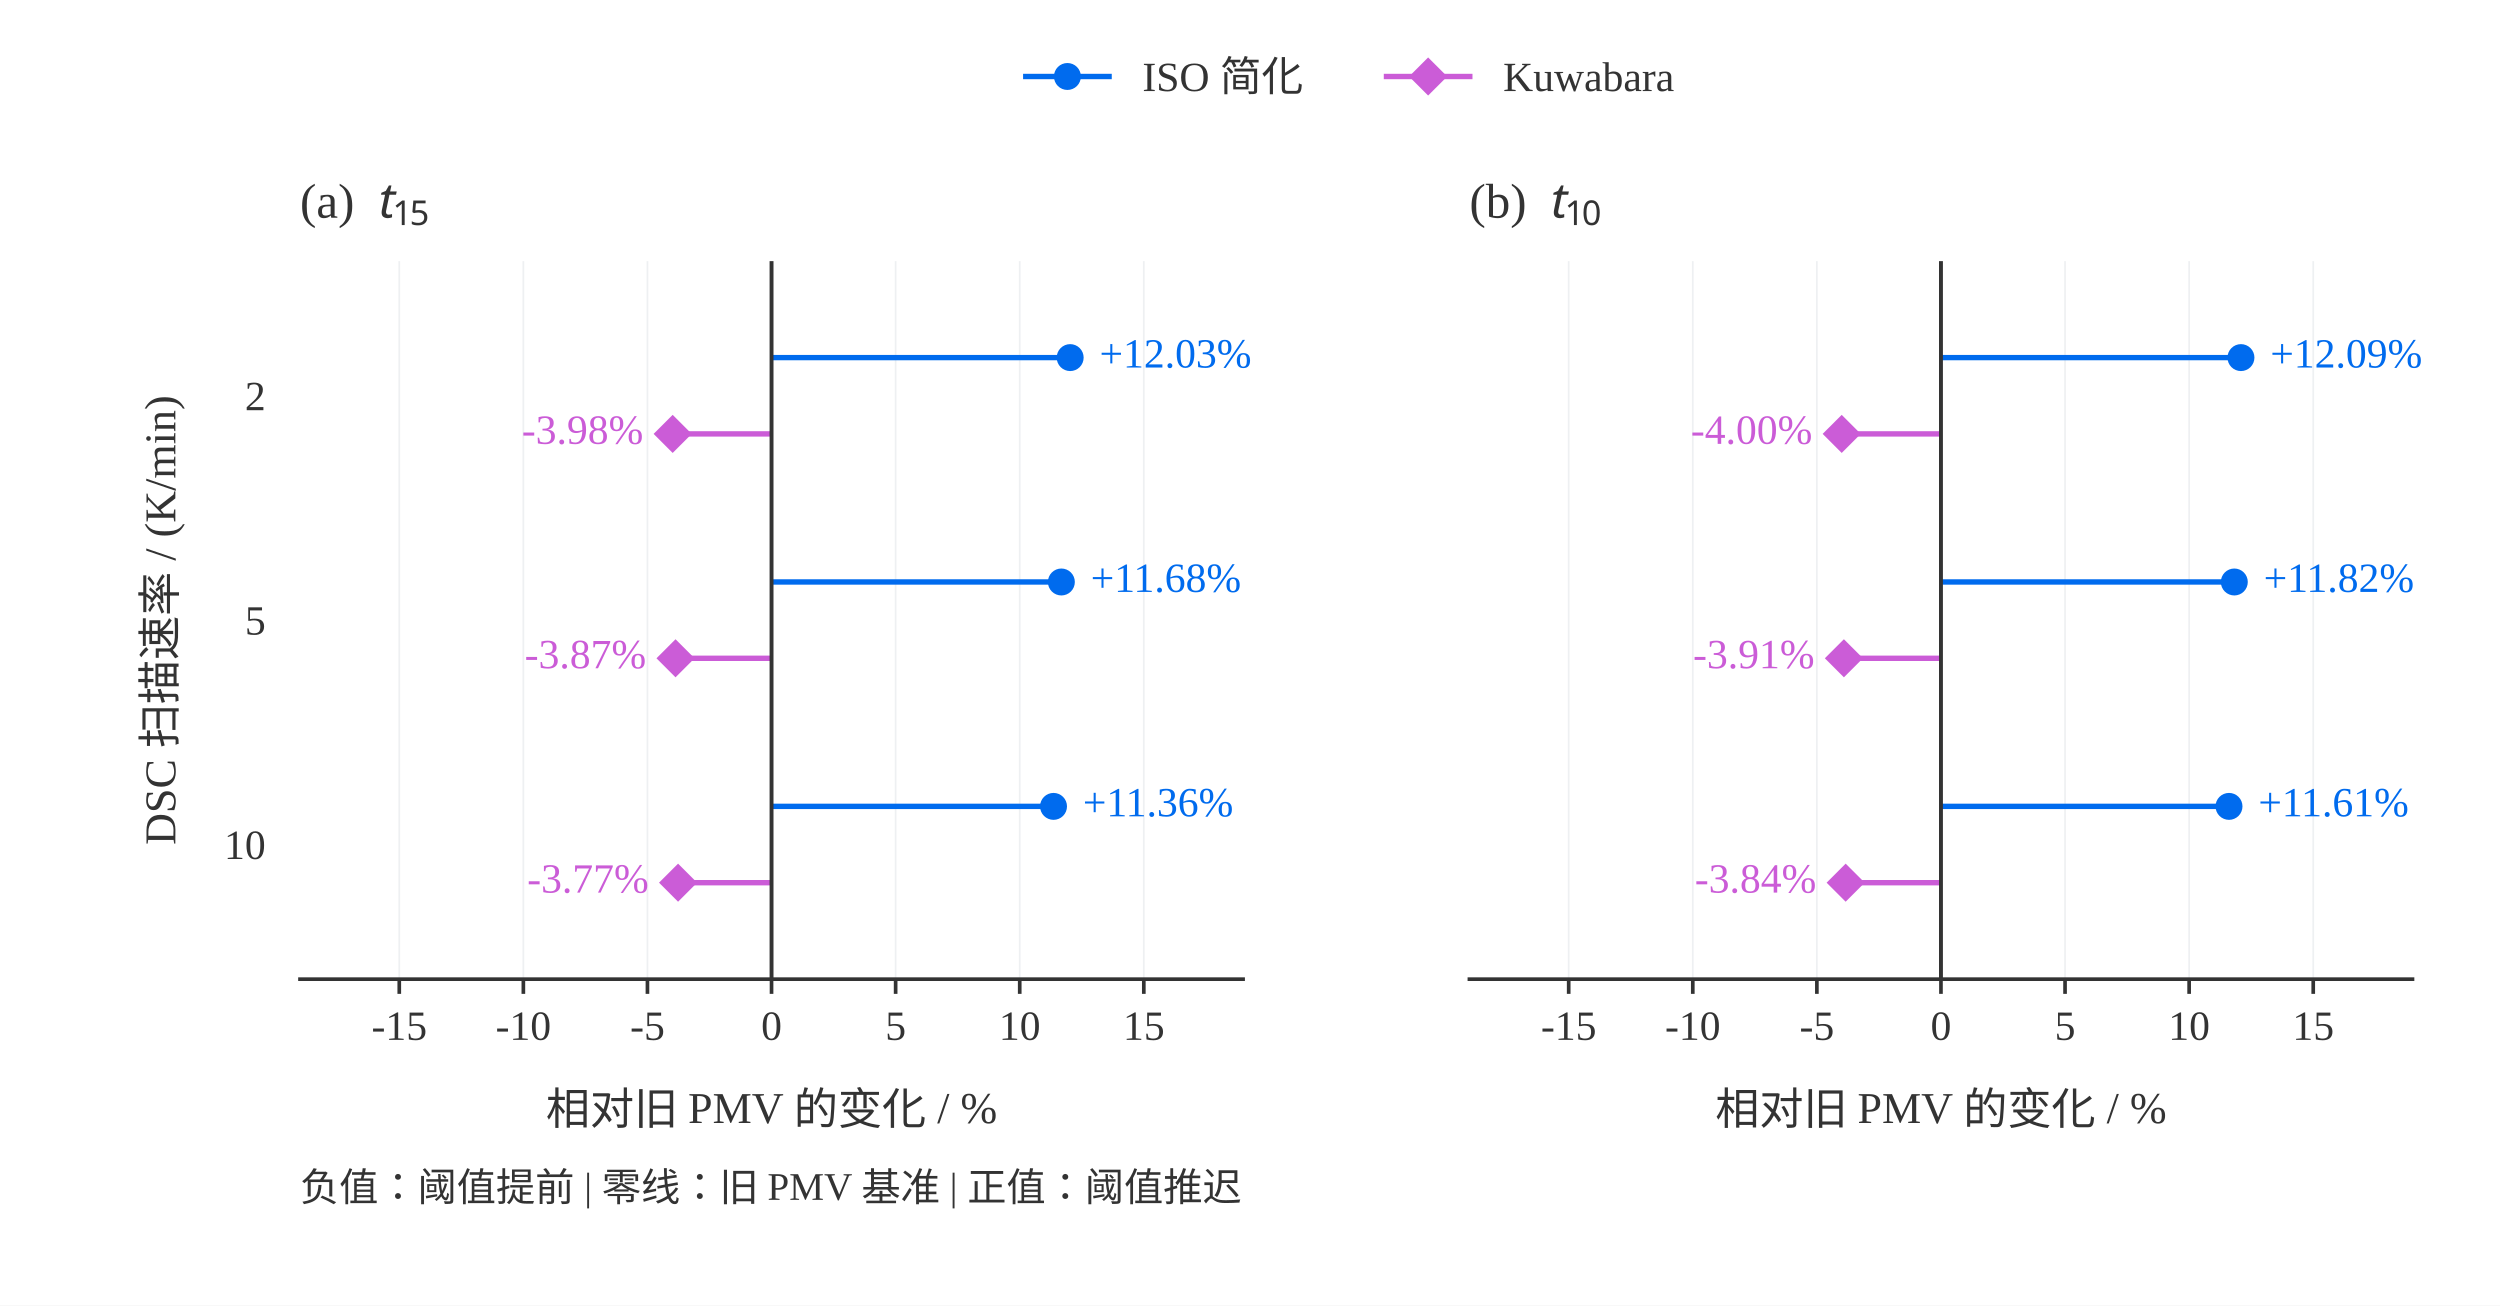
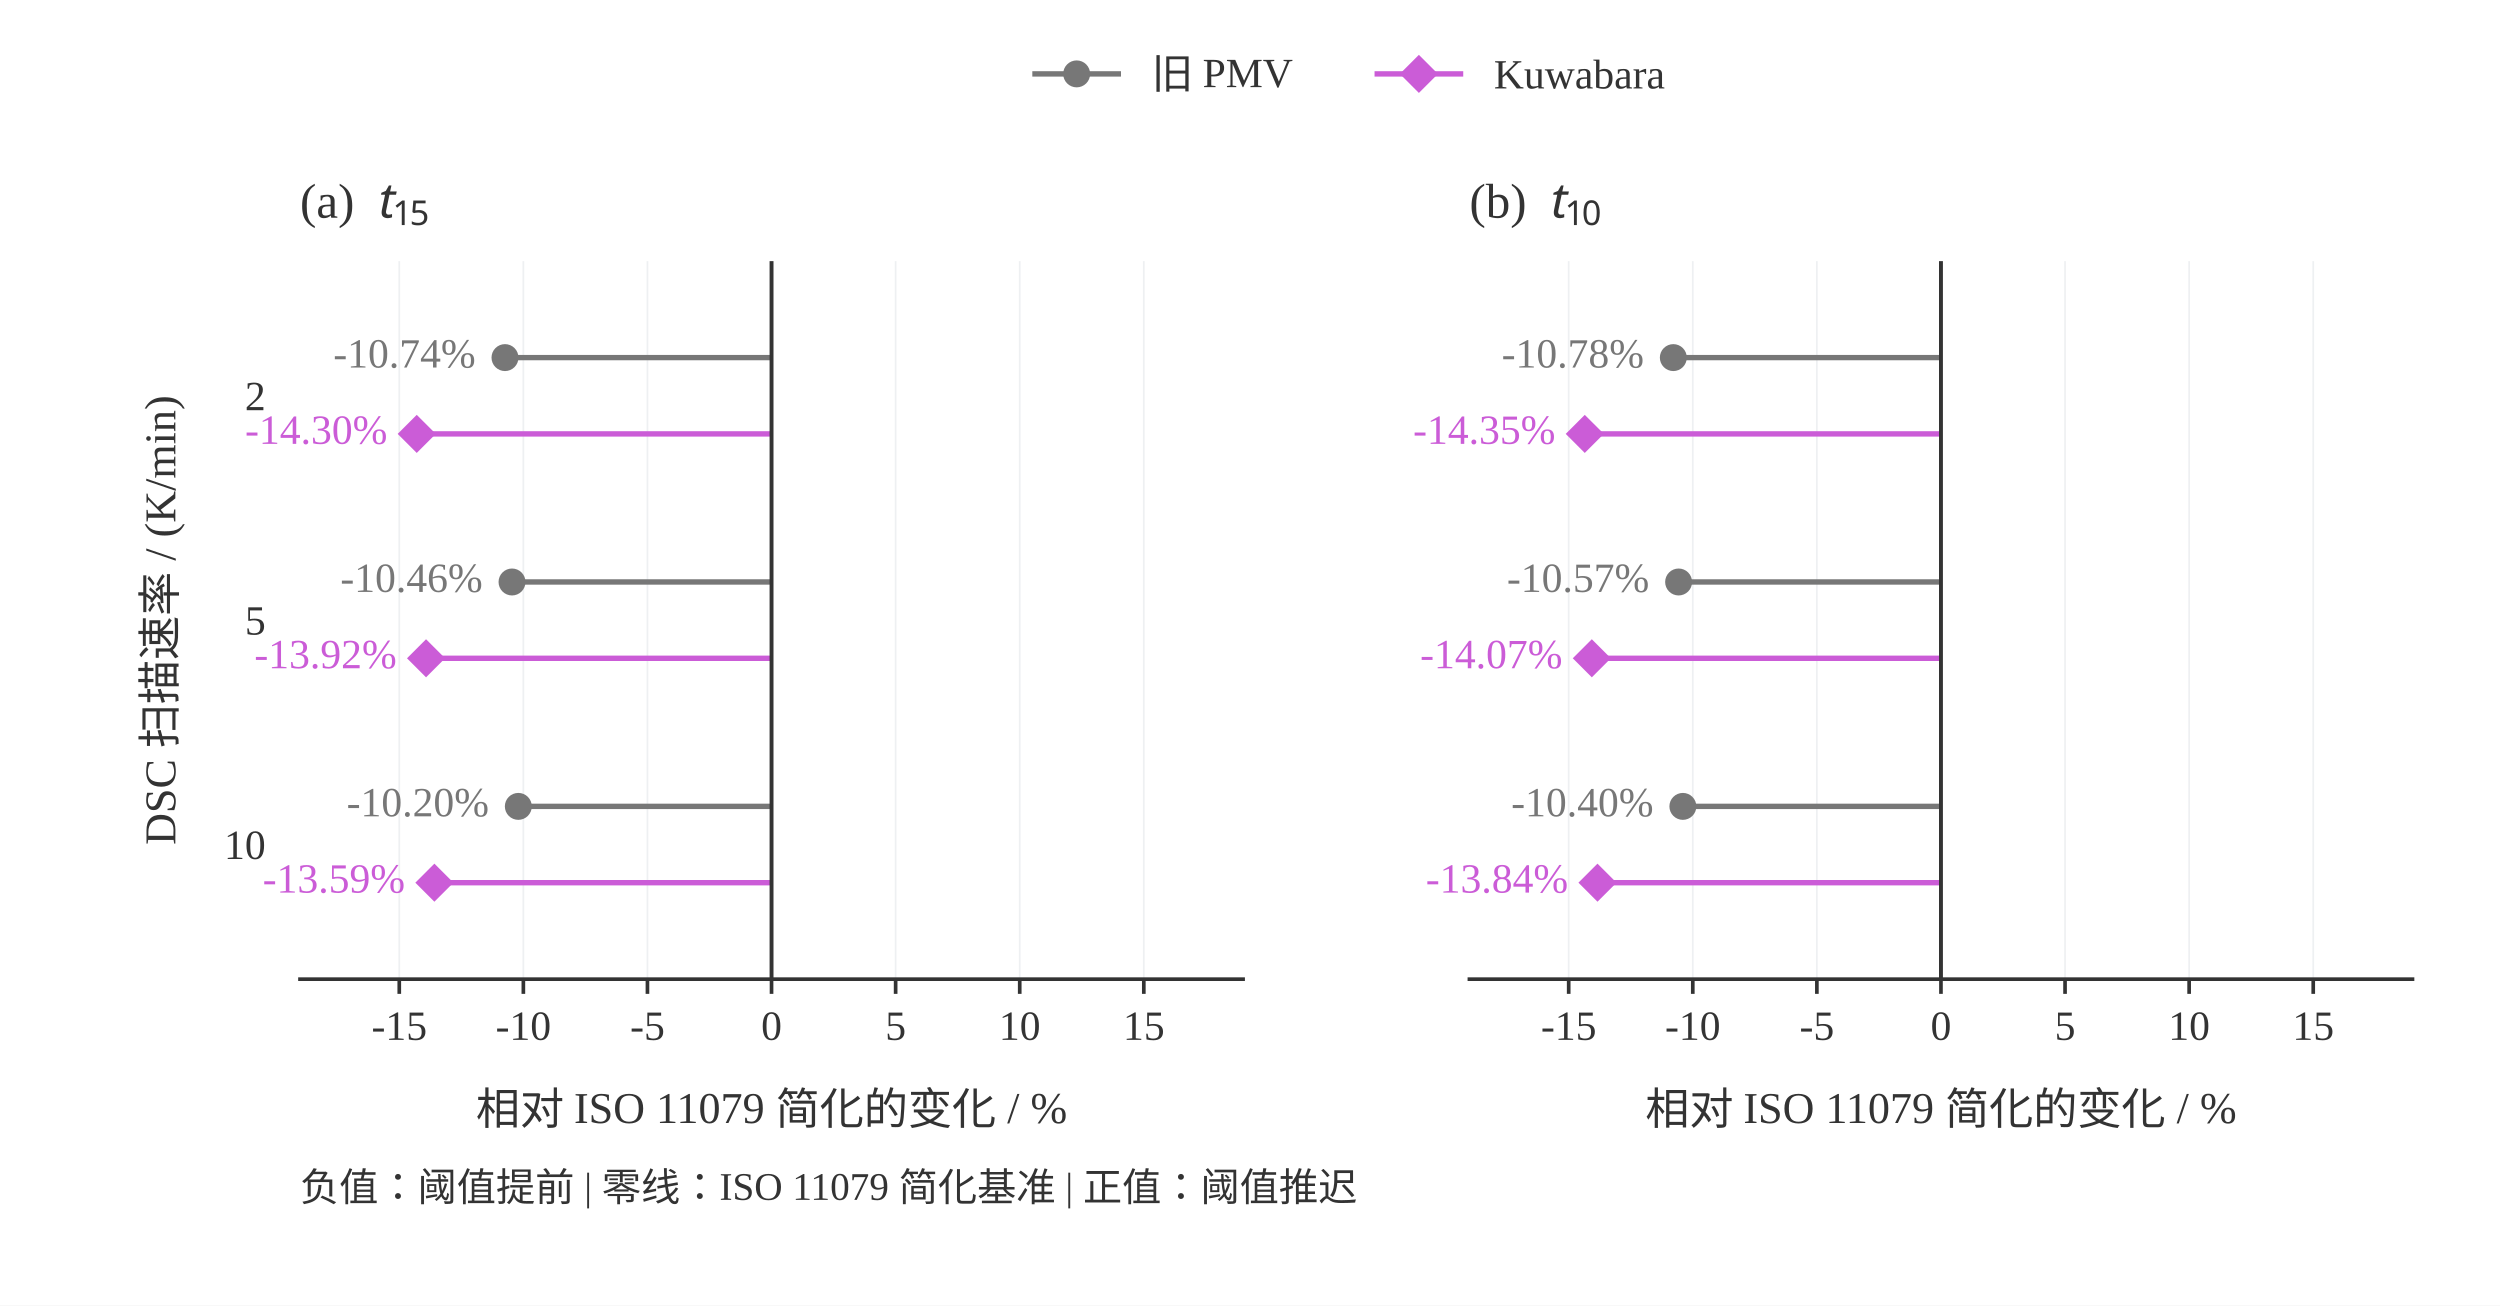
<svg xmlns="http://www.w3.org/2000/svg" xmlns:xlink="http://www.w3.org/1999/xlink" width="510.236pt" height="266.457pt" viewBox="0 0 510.236 266.457" version="1.1">
  <defs>
    <style type="text/css">*{stroke-linejoin: round; stroke-linecap: butt}</style>
  </defs>
  <g id="figure_1">
    <g id="patch_1">
      <path d="M 0 266.457 L 510.236 266.457 L 510.236 0 L 0 0 z " style="fill: #ffffff" />
    </g>
    <g id="axes_1">
      <g id="patch_2">
        <path d="M 61.228 199.843 L 253.706 199.843 L 253.706 53.291 L 61.228 53.291 z " style="fill: #ffffff" />
      </g>
      <g id="matplotlib.axis_1">
        <g id="xtick_1">
          <g id="line2d_1">
            <path d="M 81.489 199.843 L 81.489 53.291 " clip-path="url(#p84ebc1f2f0)" style="fill: none; stroke: #eef0f2; stroke-width: 0.35; stroke-linecap: square" />
          </g>
          <g id="line2d_2">
            <defs>
              <path id="m8c53241329" d="M 0 0 L 0 3 " style="stroke: #333333; stroke-width: 0.75" />
            </defs>
            <g>
              <use xlink:href="#m8c53241329" x="81.489" y="199.843" style="fill: #333333; stroke: #333333; stroke-width: 0.75" />
            </g>
          </g>
          <g id="text_1">
            <text style="font-size: 8.5px; font-family: 'Times New Roman', 'SimSun'; text-anchor: middle; fill: #333333" x="81.489" y="212.236" transform="rotate(-0 81.48914 212.2361)">-15</text>
          </g>
        </g>
        <g id="xtick_2">
          <g id="line2d_3">
            <path d="M 106.815 199.843 L 106.815 53.291 " clip-path="url(#p84ebc1f2f0)" style="fill: none; stroke: #eef0f2; stroke-width: 0.35; stroke-linecap: square" />
          </g>
          <g id="line2d_4">
            <g>
              <use xlink:href="#m8c53241329" x="106.815" y="199.843" style="fill: #333333; stroke: #333333; stroke-width: 0.75" />
            </g>
          </g>
          <g id="text_2">
            <text style="font-size: 8.5px; font-family: 'Times New Roman', 'SimSun'; text-anchor: middle; fill: #333333" x="106.815" y="212.236" transform="rotate(-0 106.8151 212.2361)">-10</text>
          </g>
        </g>
        <g id="xtick_3">
          <g id="line2d_5">
            <path d="M 132.141 199.843 L 132.141 53.291 " clip-path="url(#p84ebc1f2f0)" style="fill: none; stroke: #eef0f2; stroke-width: 0.35; stroke-linecap: square" />
          </g>
          <g id="line2d_6">
            <g>
              <use xlink:href="#m8c53241329" x="132.141" y="199.843" style="fill: #333333; stroke: #333333; stroke-width: 0.75" />
            </g>
          </g>
          <g id="text_3">
            <text style="font-size: 8.5px; font-family: 'Times New Roman', 'SimSun'; text-anchor: middle; fill: #333333" x="132.141" y="212.236" transform="rotate(-0 132.1411 212.2361)">-5</text>
          </g>
        </g>
        <g id="xtick_4">
          <g id="line2d_7">
            <path d="M 157.467 199.843 L 157.467 53.291 " clip-path="url(#p84ebc1f2f0)" style="fill: none; stroke: #eef0f2; stroke-width: 0.35; stroke-linecap: square" />
          </g>
          <g id="line2d_8">
            <g>
              <use xlink:href="#m8c53241329" x="157.467" y="199.843" style="fill: #333333; stroke: #333333; stroke-width: 0.75" />
            </g>
          </g>
          <g id="text_4">
            <text style="font-size: 8.5px; font-family: 'Times New Roman', 'SimSun'; text-anchor: middle; fill: #333333" x="157.467" y="212.236" transform="rotate(-0 157.4671 212.2361)">0</text>
          </g>
        </g>
        <g id="xtick_5">
          <g id="line2d_9">
            <path d="M 182.793 199.843 L 182.793 53.291 " clip-path="url(#p84ebc1f2f0)" style="fill: none; stroke: #eef0f2; stroke-width: 0.35; stroke-linecap: square" />
          </g>
          <g id="line2d_10">
            <g>
              <use xlink:href="#m8c53241329" x="182.793" y="199.843" style="fill: #333333; stroke: #333333; stroke-width: 0.75" />
            </g>
          </g>
          <g id="text_5">
            <text style="font-size: 8.5px; font-family: 'Times New Roman', 'SimSun'; text-anchor: middle; fill: #333333" x="182.793" y="212.236" transform="rotate(-0 182.7931 212.2361)">5</text>
          </g>
        </g>
        <g id="xtick_6">
          <g id="line2d_11">
            <path d="M 208.119 199.843 L 208.119 53.291 " clip-path="url(#p84ebc1f2f0)" style="fill: none; stroke: #eef0f2; stroke-width: 0.35; stroke-linecap: square" />
          </g>
          <g id="line2d_12">
            <g>
              <use xlink:href="#m8c53241329" x="208.119" y="199.843" style="fill: #333333; stroke: #333333; stroke-width: 0.75" />
            </g>
          </g>
          <g id="text_6">
            <text style="font-size: 8.5px; font-family: 'Times New Roman', 'SimSun'; text-anchor: middle; fill: #333333" x="208.119" y="212.236" transform="rotate(-0 208.1191 212.2361)">10</text>
          </g>
        </g>
        <g id="xtick_7">
          <g id="line2d_13">
            <path d="M 233.445 199.843 L 233.445 53.291 " clip-path="url(#p84ebc1f2f0)" style="fill: none; stroke: #eef0f2; stroke-width: 0.35; stroke-linecap: square" />
          </g>
          <g id="line2d_14">
            <g>
              <use xlink:href="#m8c53241329" x="233.445" y="199.843" style="fill: #333333; stroke: #333333; stroke-width: 0.75" />
            </g>
          </g>
          <g id="text_7">
            <text style="font-size: 8.5px; font-family: 'Times New Roman', 'SimSun'; text-anchor: middle; fill: #333333" x="233.445" y="212.236" transform="rotate(-0 233.4451 212.2361)">15</text>
          </g>
        </g>
        <g id="text_8">
-           <text style="font-size: 9px; font-family: 'Times New Roman', 'SimSun'; text-anchor: middle; fill: #333333" x="157.467" y="229.489" transform="rotate(-0 157.4671 229.4885)">相对旧 PMV 的变化 / %</text>
+           <text style="font-size: 9px; font-family: 'Times New Roman', 'SimSun'; text-anchor: middle; fill: #333333" x="157.467" y="229.489" transform="rotate(-0 157.4671 229.4885)">相对 ISO 11079 简化的变化 / %</text>
        </g>
      </g>
      <g id="matplotlib.axis_2">
        <g id="ytick_1">
          <g id="line2d_15" />
          <g id="text_9">
            <text style="font-size: 8.5px; font-family: 'Times New Roman', 'SimSun'; text-anchor: end; fill: #333333" x="54.228" y="83.716" transform="rotate(-0 54.22835 83.71646)">2</text>
          </g>
        </g>
        <g id="ytick_2">
          <g id="line2d_16" />
          <g id="text_10">
            <text style="font-size: 8.5px; font-family: 'Times New Roman', 'SimSun'; text-anchor: end; fill: #333333" x="54.228" y="129.514" transform="rotate(-0 54.22835 129.5137)">5</text>
          </g>
        </g>
        <g id="ytick_3">
          <g id="line2d_17" />
          <g id="text_11">
            <text style="font-size: 8.5px; font-family: 'Times New Roman', 'SimSun'; text-anchor: end; fill: #333333" x="54.228" y="175.311" transform="rotate(-0 54.22835 175.311)">10</text>
          </g>
        </g>
        <g id="text_12">
          <text style="font-size: 9px; font-family: 'Times New Roman', 'SimSun'; text-anchor: middle; fill: #333333" x="35.786" y="126.567" transform="rotate(-90 35.78596 126.5669)">DSC 扫描速率 / (K/min)</text>
        </g>
      </g>
      <g id="LineCollection_1">
-         <path d="M 157.467 72.984 L 218.416 72.984 " clip-path="url(#p84ebc1f2f0)" style="fill: none; stroke: #006bee; stroke-width: 1.1" />
+         <path d="M 157.467 72.984 L 103.065 72.984 " clip-path="url(#p84ebc1f2f0)" style="fill: none; stroke: #777777; stroke-width: 1.1" />
      </g>
      <g id="line2d_18">
        <defs>
-           <path id="md39bdc1e43" d="M 0 2.25 C 0.597 2.25 1.169 2.013 1.591 1.591 C 2.013 1.169 2.25 0.597 2.25 0 C 2.25 -0.597 2.013 -1.169 1.591 -1.591 C 1.169 -2.013 0.597 -2.25 0 -2.25 C -0.597 -2.25 -1.169 -2.013 -1.591 -1.591 C -2.013 -1.169 -2.25 -0.597 -2.25 0 C -2.25 0.597 -2.013 1.169 -1.591 1.591 C -1.169 2.013 -0.597 2.25 0 2.25 z " style="stroke: #006bee" />
+           <path id="mb62187f058" d="M 0 2.25 C 0.597 2.25 1.169 2.013 1.591 1.591 C 2.013 1.169 2.25 0.597 2.25 0 C 2.25 -0.597 2.013 -1.169 1.591 -1.591 C 1.169 -2.013 0.597 -2.25 0 -2.25 C -0.597 -2.25 -1.169 -2.013 -1.591 -1.591 C -2.013 -1.169 -2.25 -0.597 -2.25 0 C -2.25 0.597 -2.013 1.169 -1.591 1.591 C -1.169 2.013 -0.597 2.25 0 2.25 z " style="stroke: #777777" />
        </defs>
        <g clip-path="url(#p84ebc1f2f0)">
-           <use xlink:href="#md39bdc1e43" x="218.416" y="72.984" style="fill: #006bee; stroke: #006bee" />
+           <use xlink:href="#mb62187f058" x="103.065" y="72.984" style="fill: #777777; stroke: #777777" />
        </g>
      </g>
      <g id="LineCollection_2">
-         <path d="M 157.467 88.555 L 137.287 88.555 " clip-path="url(#p84ebc1f2f0)" style="fill: none; stroke: #cb5cd7; stroke-width: 1.1" />
+         <path d="M 157.467 88.555 L 85.052 88.555 " clip-path="url(#p84ebc1f2f0)" style="fill: none; stroke: #cb5cd7; stroke-width: 1.1" />
      </g>
      <g id="line2d_19">
        <defs>
          <path id="mab2caee022" d="M 0 3.182 L 3.182 0 L 0 -3.182 L -3.182 0 z " style="stroke: #cb5cd7; stroke-linejoin: miter" />
        </defs>
        <g clip-path="url(#p84ebc1f2f0)">
-           <use xlink:href="#mab2caee022" x="137.287" y="88.555" style="fill: #cb5cd7; stroke: #cb5cd7; stroke-linejoin: miter" />
+           <use xlink:href="#mab2caee022" x="85.052" y="88.555" style="fill: #cb5cd7; stroke: #cb5cd7; stroke-linejoin: miter" />
        </g>
      </g>
      <g id="LineCollection_3">
-         <path d="M 157.467 118.781 L 216.619 118.781 " clip-path="url(#p84ebc1f2f0)" style="fill: none; stroke: #006bee; stroke-width: 1.1" />
+         <path d="M 157.467 118.781 L 104.501 118.781 " clip-path="url(#p84ebc1f2f0)" style="fill: none; stroke: #777777; stroke-width: 1.1" />
      </g>
      <g id="line2d_20">
        <g clip-path="url(#p84ebc1f2f0)">
-           <use xlink:href="#md39bdc1e43" x="216.619" y="118.781" style="fill: #006bee; stroke: #006bee" />
+           <use xlink:href="#mb62187f058" x="104.501" y="118.781" style="fill: #777777; stroke: #777777" />
        </g>
      </g>
      <g id="LineCollection_4">
-         <path d="M 157.467 134.352 L 137.87 134.352 " clip-path="url(#p84ebc1f2f0)" style="fill: none; stroke: #cb5cd7; stroke-width: 1.1" />
+         <path d="M 157.467 134.352 L 86.953 134.352 " clip-path="url(#p84ebc1f2f0)" style="fill: none; stroke: #cb5cd7; stroke-width: 1.1" />
      </g>
      <g id="line2d_21">
        <g clip-path="url(#p84ebc1f2f0)">
-           <use xlink:href="#mab2caee022" x="137.87" y="134.352" style="fill: #cb5cd7; stroke: #cb5cd7; stroke-linejoin: miter" />
+           <use xlink:href="#mab2caee022" x="86.953" y="134.352" style="fill: #cb5cd7; stroke: #cb5cd7; stroke-linejoin: miter" />
        </g>
      </g>
      <g id="LineCollection_5">
-         <path d="M 157.467 164.579 L 215.019 164.579 " clip-path="url(#p84ebc1f2f0)" style="fill: none; stroke: #006bee; stroke-width: 1.1" />
+         <path d="M 157.467 164.579 L 105.787 164.579 " clip-path="url(#p84ebc1f2f0)" style="fill: none; stroke: #777777; stroke-width: 1.1" />
      </g>
      <g id="line2d_22">
        <g clip-path="url(#p84ebc1f2f0)">
-           <use xlink:href="#md39bdc1e43" x="215.019" y="164.579" style="fill: #006bee; stroke: #006bee" />
+           <use xlink:href="#mb62187f058" x="105.787" y="164.579" style="fill: #777777; stroke: #777777" />
        </g>
      </g>
      <g id="LineCollection_6">
-         <path d="M 157.467 180.15 L 138.39 180.15 " clip-path="url(#p84ebc1f2f0)" style="fill: none; stroke: #cb5cd7; stroke-width: 1.1" />
+         <path d="M 157.467 180.15 L 88.656 180.15 " clip-path="url(#p84ebc1f2f0)" style="fill: none; stroke: #cb5cd7; stroke-width: 1.1" />
      </g>
      <g id="line2d_23">
        <g clip-path="url(#p84ebc1f2f0)">
-           <use xlink:href="#mab2caee022" x="138.39" y="180.15" style="fill: #cb5cd7; stroke: #cb5cd7; stroke-linejoin: miter" />
+           <use xlink:href="#mab2caee022" x="88.656" y="180.15" style="fill: #cb5cd7; stroke: #cb5cd7; stroke-linejoin: miter" />
        </g>
      </g>
      <g id="line2d_24">
        <path d="M 157.467 199.843 L 157.467 53.291 " clip-path="url(#p84ebc1f2f0)" style="fill: none; stroke: #333333; stroke-width: 0.8; stroke-linecap: square" />
      </g>
      <g id="patch_3">
        <path d="M 61.228 199.843 L 253.706 199.843 " style="fill: none; stroke: #333333; stroke-width: 0.75; stroke-linejoin: miter; stroke-linecap: square" />
      </g>
      <g id="text_13">
-         <text style="font-size: 8.5px; font-family: 'Times New Roman', 'SimSun'; text-anchor: start; fill: #006bee" x="224.416" y="75.014" transform="rotate(-0 224.4157 75.01369)">+12.03%</text>
+         <text style="font-size: 8.5px; font-family: 'Times New Roman', 'SimSun'; text-anchor: end; fill: #777777" x="97.065" y="75.014" transform="rotate(-0 97.06462 75.01369)">-10.74%</text>
      </g>
      <g id="text_14">
-         <text style="font-size: 8.5px; font-family: 'Times New Roman', 'SimSun'; text-anchor: end; fill: #cb5cd7" x="131.287" y="90.585" transform="rotate(-0 131.2871 90.58476)">-3.98%</text>
+         <text style="font-size: 8.5px; font-family: 'Times New Roman', 'SimSun'; text-anchor: end; fill: #cb5cd7" x="79.052" y="90.585" transform="rotate(-0 79.052 90.58476)">-14.30%</text>
      </g>
      <g id="text_15">
-         <text style="font-size: 8.5px; font-family: 'Times New Roman', 'SimSun'; text-anchor: start; fill: #006bee" x="222.619" y="120.811" transform="rotate(-0 222.6188 120.8109)">+11.68%</text>
+         <text style="font-size: 8.5px; font-family: 'Times New Roman', 'SimSun'; text-anchor: end; fill: #777777" x="98.501" y="120.811" transform="rotate(-0 98.50084 120.8109)">-10.46%</text>
      </g>
      <g id="text_16">
-         <text style="font-size: 8.5px; font-family: 'Times New Roman', 'SimSun'; text-anchor: end; fill: #cb5cd7" x="131.87" y="136.382" transform="rotate(-0 131.8698 136.382)">-3.87%</text>
+         <text style="font-size: 8.5px; font-family: 'Times New Roman', 'SimSun'; text-anchor: end; fill: #cb5cd7" x="80.953" y="136.382" transform="rotate(-0 80.95279 136.382)">-13.92%</text>
      </g>
      <g id="text_17">
-         <text style="font-size: 8.5px; font-family: 'Times New Roman', 'SimSun'; text-anchor: start; fill: #006bee" x="221.019" y="166.608" transform="rotate(-0 221.0191 166.6082)">+11.36%</text>
+         <text style="font-size: 8.5px; font-family: 'Times New Roman', 'SimSun'; text-anchor: end; fill: #777777" x="99.787" y="166.608" transform="rotate(-0 99.78711 166.6082)">-10.20%</text>
      </g>
      <g id="text_18">
-         <text style="font-size: 8.5px; font-family: 'Times New Roman', 'SimSun'; text-anchor: end; fill: #cb5cd7" x="132.39" y="182.179" transform="rotate(-0 132.3897 182.1792)">-3.77%</text>
+         <text style="font-size: 8.5px; font-family: 'Times New Roman', 'SimSun'; text-anchor: end; fill: #cb5cd7" x="82.656" y="182.179" transform="rotate(-0 82.65618 182.1792)">-13.59%</text>
      </g>
      <g id="text_19">
        <g style="fill: #333333" transform="translate(61.22835 44.49654)">
          <text>
            <tspan x="0" y="-0.062" style="font-size: 10px; font-family: 'Times New Roman'; fill: #333333">(</tspan>
            <tspan x="3.33" y="-0.062" style="font-size: 10px; font-family: 'Times New Roman'; fill: #333333">a</tspan>
            <tspan x="7.769" y="-0.062" style="font-size: 10px; font-family: 'Times New Roman'; fill: #333333">)</tspan>
            <tspan x="11.099" y="-0.062" style="font-size: 10px; font-family: 'Times New Roman'; fill: #333333"> </tspan>
            <tspan x="13.599" y="-0.062" style="font-size: 10px; font-family: 'Times New Roman'; fill: #333333"> </tspan>
            <tspan x="16.099" y="-0.062" style="font-style: italic; font-size: 10px; font-family: 'STIXGeneral'; fill: #333333">t</tspan>
            <tspan x="18.879" y="1.438" style="font-size: 7px; font-family: 'STIXGeneral'; fill: #333333">1</tspan>
            <tspan x="22.379" y="1.438" style="font-size: 7px; font-family: 'STIXGeneral'; fill: #333333">5</tspan>
          </text>
        </g>
      </g>
    </g>
    <g id="axes_2">
      <g id="patch_4">
        <path d="M 299.9 199.843 L 492.378 199.843 L 492.378 53.291 L 299.9 53.291 z " style="fill: #ffffff" />
      </g>
      <g id="matplotlib.axis_3">
        <g id="xtick_8">
          <g id="line2d_25">
            <path d="M 320.161 199.843 L 320.161 53.291 " clip-path="url(#p250542f5fc)" style="fill: none; stroke: #eef0f2; stroke-width: 0.35; stroke-linecap: square" />
          </g>
          <g id="line2d_26">
            <g>
              <use xlink:href="#m8c53241329" x="320.161" y="199.843" style="fill: #333333; stroke: #333333; stroke-width: 0.75" />
            </g>
          </g>
          <g id="text_20">
            <text style="font-size: 8.5px; font-family: 'Times New Roman', 'SimSun'; text-anchor: middle; fill: #333333" x="320.161" y="212.236" transform="rotate(-0 320.1612 212.2361)">-15</text>
          </g>
        </g>
        <g id="xtick_9">
          <g id="line2d_27">
            <path d="M 345.487 199.843 L 345.487 53.291 " clip-path="url(#p250542f5fc)" style="fill: none; stroke: #eef0f2; stroke-width: 0.35; stroke-linecap: square" />
          </g>
          <g id="line2d_28">
            <g>
              <use xlink:href="#m8c53241329" x="345.487" y="199.843" style="fill: #333333; stroke: #333333; stroke-width: 0.75" />
            </g>
          </g>
          <g id="text_21">
            <text style="font-size: 8.5px; font-family: 'Times New Roman', 'SimSun'; text-anchor: middle; fill: #333333" x="345.487" y="212.236" transform="rotate(-0 345.4872 212.2361)">-10</text>
          </g>
        </g>
        <g id="xtick_10">
          <g id="line2d_29">
            <path d="M 370.813 199.843 L 370.813 53.291 " clip-path="url(#p250542f5fc)" style="fill: none; stroke: #eef0f2; stroke-width: 0.35; stroke-linecap: square" />
          </g>
          <g id="line2d_30">
            <g>
              <use xlink:href="#m8c53241329" x="370.813" y="199.843" style="fill: #333333; stroke: #333333; stroke-width: 0.75" />
            </g>
          </g>
          <g id="text_22">
            <text style="font-size: 8.5px; font-family: 'Times New Roman', 'SimSun'; text-anchor: middle; fill: #333333" x="370.813" y="212.236" transform="rotate(-0 370.8132 212.2361)">-5</text>
          </g>
        </g>
        <g id="xtick_11">
          <g id="line2d_31">
            <path d="M 396.139 199.843 L 396.139 53.291 " clip-path="url(#p250542f5fc)" style="fill: none; stroke: #eef0f2; stroke-width: 0.35; stroke-linecap: square" />
          </g>
          <g id="line2d_32">
            <g>
              <use xlink:href="#m8c53241329" x="396.139" y="199.843" style="fill: #333333; stroke: #333333; stroke-width: 0.75" />
            </g>
          </g>
          <g id="text_23">
            <text style="font-size: 8.5px; font-family: 'Times New Roman', 'SimSun'; text-anchor: middle; fill: #333333" x="396.139" y="212.236" transform="rotate(-0 396.1392 212.2361)">0</text>
          </g>
        </g>
        <g id="xtick_12">
          <g id="line2d_33">
            <path d="M 421.465 199.843 L 421.465 53.291 " clip-path="url(#p250542f5fc)" style="fill: none; stroke: #eef0f2; stroke-width: 0.35; stroke-linecap: square" />
          </g>
          <g id="line2d_34">
            <g>
              <use xlink:href="#m8c53241329" x="421.465" y="199.843" style="fill: #333333; stroke: #333333; stroke-width: 0.75" />
            </g>
          </g>
          <g id="text_24">
            <text style="font-size: 8.5px; font-family: 'Times New Roman', 'SimSun'; text-anchor: middle; fill: #333333" x="421.465" y="212.236" transform="rotate(-0 421.4652 212.2361)">5</text>
          </g>
        </g>
        <g id="xtick_13">
          <g id="line2d_35">
            <path d="M 446.791 199.843 L 446.791 53.291 " clip-path="url(#p250542f5fc)" style="fill: none; stroke: #eef0f2; stroke-width: 0.35; stroke-linecap: square" />
          </g>
          <g id="line2d_36">
            <g>
              <use xlink:href="#m8c53241329" x="446.791" y="199.843" style="fill: #333333; stroke: #333333; stroke-width: 0.75" />
            </g>
          </g>
          <g id="text_25">
            <text style="font-size: 8.5px; font-family: 'Times New Roman', 'SimSun'; text-anchor: middle; fill: #333333" x="446.791" y="212.236" transform="rotate(-0 446.7912 212.2361)">10</text>
          </g>
        </g>
        <g id="xtick_14">
          <g id="line2d_37">
            <path d="M 472.117 199.843 L 472.117 53.291 " clip-path="url(#p250542f5fc)" style="fill: none; stroke: #eef0f2; stroke-width: 0.35; stroke-linecap: square" />
          </g>
          <g id="line2d_38">
            <g>
              <use xlink:href="#m8c53241329" x="472.117" y="199.843" style="fill: #333333; stroke: #333333; stroke-width: 0.75" />
            </g>
          </g>
          <g id="text_26">
            <text style="font-size: 8.5px; font-family: 'Times New Roman', 'SimSun'; text-anchor: middle; fill: #333333" x="472.117" y="212.236" transform="rotate(-0 472.1172 212.2361)">15</text>
          </g>
        </g>
        <g id="text_27">
-           <text style="font-size: 9px; font-family: 'Times New Roman', 'SimSun'; text-anchor: middle; fill: #333333" x="396.139" y="229.489" transform="rotate(-0 396.1392 229.4885)">相对旧 PMV 的变化 / %</text>
+           <text style="font-size: 9px; font-family: 'Times New Roman', 'SimSun'; text-anchor: middle; fill: #333333" x="396.139" y="229.489" transform="rotate(-0 396.1392 229.4885)">相对 ISO 11079 简化的变化 / %</text>
        </g>
      </g>
      <g id="matplotlib.axis_4">
        <g id="ytick_4">
          <g id="line2d_39" />
        </g>
        <g id="ytick_5">
          <g id="line2d_40" />
        </g>
        <g id="ytick_6">
          <g id="line2d_41" />
        </g>
      </g>
      <g id="LineCollection_7">
-         <path d="M 396.139 72.984 L 457.366 72.984 " clip-path="url(#p250542f5fc)" style="fill: none; stroke: #006bee; stroke-width: 1.1" />
+         <path d="M 396.139 72.984 L 341.516 72.984 " clip-path="url(#p250542f5fc)" style="fill: none; stroke: #777777; stroke-width: 1.1" />
      </g>
      <g id="line2d_42">
        <g clip-path="url(#p250542f5fc)">
-           <use xlink:href="#md39bdc1e43" x="457.366" y="72.984" style="fill: #006bee; stroke: #006bee" />
+           <use xlink:href="#mb62187f058" x="341.516" y="72.984" style="fill: #777777; stroke: #777777" />
        </g>
      </g>
      <g id="LineCollection_8">
-         <path d="M 396.139 88.555 L 375.881 88.555 " clip-path="url(#p250542f5fc)" style="fill: none; stroke: #cb5cd7; stroke-width: 1.1" />
+         <path d="M 396.139 88.555 L 323.442 88.555 " clip-path="url(#p250542f5fc)" style="fill: none; stroke: #cb5cd7; stroke-width: 1.1" />
      </g>
      <g id="line2d_43">
        <g clip-path="url(#p250542f5fc)">
-           <use xlink:href="#mab2caee022" x="375.881" y="88.555" style="fill: #cb5cd7; stroke: #cb5cd7; stroke-linejoin: miter" />
+           <use xlink:href="#mab2caee022" x="323.442" y="88.555" style="fill: #cb5cd7; stroke: #cb5cd7; stroke-linejoin: miter" />
        </g>
      </g>
      <g id="LineCollection_9">
-         <path d="M 396.139 118.781 L 456.011 118.781 " clip-path="url(#p250542f5fc)" style="fill: none; stroke: #006bee; stroke-width: 1.1" />
+         <path d="M 396.139 118.781 L 342.596 118.781 " clip-path="url(#p250542f5fc)" style="fill: none; stroke: #777777; stroke-width: 1.1" />
      </g>
      <g id="line2d_44">
        <g clip-path="url(#p250542f5fc)">
-           <use xlink:href="#md39bdc1e43" x="456.011" y="118.781" style="fill: #006bee; stroke: #006bee" />
+           <use xlink:href="#mb62187f058" x="342.596" y="118.781" style="fill: #777777; stroke: #777777" />
        </g>
      </g>
      <g id="LineCollection_10">
-         <path d="M 396.139 134.352 L 376.329 134.352 " clip-path="url(#p250542f5fc)" style="fill: none; stroke: #cb5cd7; stroke-width: 1.1" />
+         <path d="M 396.139 134.352 L 324.88 134.352 " clip-path="url(#p250542f5fc)" style="fill: none; stroke: #cb5cd7; stroke-width: 1.1" />
      </g>
      <g id="line2d_45">
        <g clip-path="url(#p250542f5fc)">
-           <use xlink:href="#mab2caee022" x="376.329" y="134.352" style="fill: #cb5cd7; stroke: #cb5cd7; stroke-linejoin: miter" />
+           <use xlink:href="#mab2caee022" x="324.88" y="134.352" style="fill: #cb5cd7; stroke: #cb5cd7; stroke-linejoin: miter" />
        </g>
      </g>
      <g id="LineCollection_11">
-         <path d="M 396.139 164.579 L 454.927 164.579 " clip-path="url(#p250542f5fc)" style="fill: none; stroke: #006bee; stroke-width: 1.1" />
+         <path d="M 396.139 164.579 L 343.465 164.579 " clip-path="url(#p250542f5fc)" style="fill: none; stroke: #777777; stroke-width: 1.1" />
      </g>
      <g id="line2d_46">
        <g clip-path="url(#p250542f5fc)">
-           <use xlink:href="#md39bdc1e43" x="454.927" y="164.579" style="fill: #006bee; stroke: #006bee" />
+           <use xlink:href="#mb62187f058" x="343.465" y="164.579" style="fill: #777777; stroke: #777777" />
        </g>
      </g>
      <g id="LineCollection_12">
-         <path d="M 396.139 180.15 L 376.688 180.15 " clip-path="url(#p250542f5fc)" style="fill: none; stroke: #cb5cd7; stroke-width: 1.1" />
+         <path d="M 396.139 180.15 L 326.037 180.15 " clip-path="url(#p250542f5fc)" style="fill: none; stroke: #cb5cd7; stroke-width: 1.1" />
      </g>
      <g id="line2d_47">
        <g clip-path="url(#p250542f5fc)">
-           <use xlink:href="#mab2caee022" x="376.688" y="180.15" style="fill: #cb5cd7; stroke: #cb5cd7; stroke-linejoin: miter" />
+           <use xlink:href="#mab2caee022" x="326.037" y="180.15" style="fill: #cb5cd7; stroke: #cb5cd7; stroke-linejoin: miter" />
        </g>
      </g>
      <g id="line2d_48">
        <path d="M 396.139 199.843 L 396.139 53.291 " clip-path="url(#p250542f5fc)" style="fill: none; stroke: #333333; stroke-width: 0.8; stroke-linecap: square" />
      </g>
      <g id="patch_5">
        <path d="M 299.9 199.843 L 492.378 199.843 " style="fill: none; stroke: #333333; stroke-width: 0.75; stroke-linejoin: miter; stroke-linecap: square" />
      </g>
      <g id="text_28">
-         <text style="font-size: 8.5px; font-family: 'Times New Roman', 'SimSun'; text-anchor: start; fill: #006bee" x="463.366" y="75.014" transform="rotate(-0 463.3656 75.01369)">+12.09%</text>
+         <text style="font-size: 8.5px; font-family: 'Times New Roman', 'SimSun'; text-anchor: end; fill: #777777" x="335.516" y="75.014" transform="rotate(-0 335.5155 75.01369)">-10.78%</text>
      </g>
      <g id="text_29">
-         <text style="font-size: 8.5px; font-family: 'Times New Roman', 'SimSun'; text-anchor: end; fill: #cb5cd7" x="369.881" y="90.585" transform="rotate(-0 369.8808 90.58476)">-4.00%</text>
+         <text style="font-size: 8.5px; font-family: 'Times New Roman', 'SimSun'; text-anchor: end; fill: #cb5cd7" x="317.442" y="90.585" transform="rotate(-0 317.4418 90.58476)">-14.35%</text>
      </g>
      <g id="text_30">
-         <text style="font-size: 8.5px; font-family: 'Times New Roman', 'SimSun'; text-anchor: start; fill: #006bee" x="462.011" y="120.811" transform="rotate(-0 462.011 120.8109)">+11.82%</text>
+         <text style="font-size: 8.5px; font-family: 'Times New Roman', 'SimSun'; text-anchor: end; fill: #777777" x="336.596" y="120.811" transform="rotate(-0 336.5963 120.8109)">-10.57%</text>
      </g>
      <g id="text_31">
-         <text style="font-size: 8.5px; font-family: 'Times New Roman', 'SimSun'; text-anchor: end; fill: #cb5cd7" x="370.329" y="136.382" transform="rotate(-0 370.329 136.382)">-3.91%</text>
+         <text style="font-size: 8.5px; font-family: 'Times New Roman', 'SimSun'; text-anchor: end; fill: #cb5cd7" x="318.88" y="136.382" transform="rotate(-0 318.8801 136.382)">-14.07%</text>
      </g>
      <g id="text_32">
-         <text style="font-size: 8.5px; font-family: 'Times New Roman', 'SimSun'; text-anchor: start; fill: #006bee" x="460.927" y="166.608" transform="rotate(-0 460.9266 166.6082)">+11.61%</text>
+         <text style="font-size: 8.5px; font-family: 'Times New Roman', 'SimSun'; text-anchor: end; fill: #777777" x="337.465" y="166.608" transform="rotate(-0 337.4652 166.6082)">-10.40%</text>
      </g>
      <g id="text_33">
-         <text style="font-size: 8.5px; font-family: 'Times New Roman', 'SimSun'; text-anchor: end; fill: #cb5cd7" x="370.688" y="182.179" transform="rotate(-0 370.688 182.1792)">-3.84%</text>
+         <text style="font-size: 8.5px; font-family: 'Times New Roman', 'SimSun'; text-anchor: end; fill: #cb5cd7" x="320.037" y="182.179" transform="rotate(-0 320.0368 182.1792)">-13.84%</text>
      </g>
      <g id="text_34">
        <g style="fill: #333333" transform="translate(299.9004 44.49654)">
          <text>
            <tspan x="0" y="-0.062" style="font-size: 10px; font-family: 'Times New Roman'; fill: #333333">(</tspan>
            <tspan x="3.33" y="-0.062" style="font-size: 10px; font-family: 'Times New Roman'; fill: #333333">b</tspan>
            <tspan x="8.33" y="-0.062" style="font-size: 10px; font-family: 'Times New Roman'; fill: #333333">)</tspan>
            <tspan x="11.66" y="-0.062" style="font-size: 10px; font-family: 'Times New Roman'; fill: #333333"> </tspan>
            <tspan x="14.16" y="-0.062" style="font-size: 10px; font-family: 'Times New Roman'; fill: #333333"> </tspan>
            <tspan x="16.66" y="-0.062" style="font-style: italic; font-size: 10px; font-family: 'STIXGeneral'; fill: #333333">t</tspan>
            <tspan x="19.44" y="1.438" style="font-size: 7px; font-family: 'STIXGeneral'; fill: #333333">1</tspan>
            <tspan x="22.94" y="1.438" style="font-size: 7px; font-family: 'STIXGeneral'; fill: #333333">0</tspan>
          </text>
        </g>
      </g>
    </g>
    <g id="text_35">
-       <text style="font-size: 8px; font-family: 'Times New Roman', 'SimSun'; text-anchor: start; fill: #333333" x="61.228" y="245.14" transform="rotate(-0 61.22835 245.1402)">负值：阈值提前     |     零线：旧 PMV 基准     |     正值：阈值推迟</text>
+       <text style="font-size: 8px; font-family: 'Times New Roman', 'SimSun'; text-anchor: start; fill: #333333" x="61.228" y="245.14" transform="rotate(-0 61.22835 245.1402)">负值：阈值提前     |     零线：ISO 11079 简化基准     |     正值：阈值推迟</text>
    </g>
    <g id="legend_1">
      <g id="line2d_49">
-         <path d="M 209.354 15.611 L 217.854 15.611 L 226.354 15.611 " style="fill: none; stroke: #006bee; stroke-width: 1.1; stroke-linecap: square" />
+         <path d="M 211.24 15.08 L 219.74 15.08 L 228.24 15.08 " style="fill: none; stroke: #777777; stroke-width: 1.1; stroke-linecap: square" />
        <g>
-           <use xlink:href="#md39bdc1e43" x="217.854" y="15.611" style="fill: #006bee; stroke: #006bee" />
+           <use xlink:href="#mb62187f058" x="219.74" y="15.08" style="fill: #777777; stroke: #777777" />
        </g>
      </g>
      <g id="text_36">
-         <text style="font-size: 8.5px; font-family: 'Times New Roman', 'SimSun'; text-anchor: start; fill: #333333" x="233.154" y="18.586" transform="rotate(-0 233.1537 18.5863)">ISO 简化</text>
+         <text style="font-size: 8.5px; font-family: 'Times New Roman', 'SimSun'; text-anchor: start; fill: #333333" x="235.04" y="18.055" transform="rotate(-0 235.0397 18.05505)">旧 PMV</text>
      </g>
      <g id="line2d_50">
-         <path d="M 282.974 15.611 L 291.474 15.611 L 299.974 15.611 " style="fill: none; stroke: #cb5cd7; stroke-width: 1.1; stroke-linecap: square" />
+         <path d="M 281.088 15.08 L 289.588 15.08 L 298.088 15.08 " style="fill: none; stroke: #cb5cd7; stroke-width: 1.1; stroke-linecap: square" />
        <g>
-           <use xlink:href="#mab2caee022" x="291.474" y="15.611" style="fill: #cb5cd7; stroke: #cb5cd7; stroke-linejoin: miter" />
+           <use xlink:href="#mab2caee022" x="289.588" y="15.08" style="fill: #cb5cd7; stroke: #cb5cd7; stroke-linejoin: miter" />
        </g>
      </g>
      <g id="text_37">
-         <text style="font-size: 8.5px; font-family: 'Times New Roman', 'SimSun'; text-anchor: start; fill: #333333" x="306.774" y="18.586" transform="rotate(-0 306.7744 18.5863)">Kuwabara</text>
+         <text style="font-size: 8.5px; font-family: 'Times New Roman', 'SimSun'; text-anchor: start; fill: #333333" x="304.888" y="18.055" transform="rotate(-0 304.8884 18.05505)">Kuwabara</text>
      </g>
    </g>
  </g>
  <defs>
    <clipPath id="p84ebc1f2f0">
      <rect x="61.228" y="53.291" width="192.478" height="146.551" />
    </clipPath>
    <clipPath id="p250542f5fc">
      <rect x="299.9" y="53.291" width="192.478" height="146.551" />
    </clipPath>
  </defs>
</svg>
